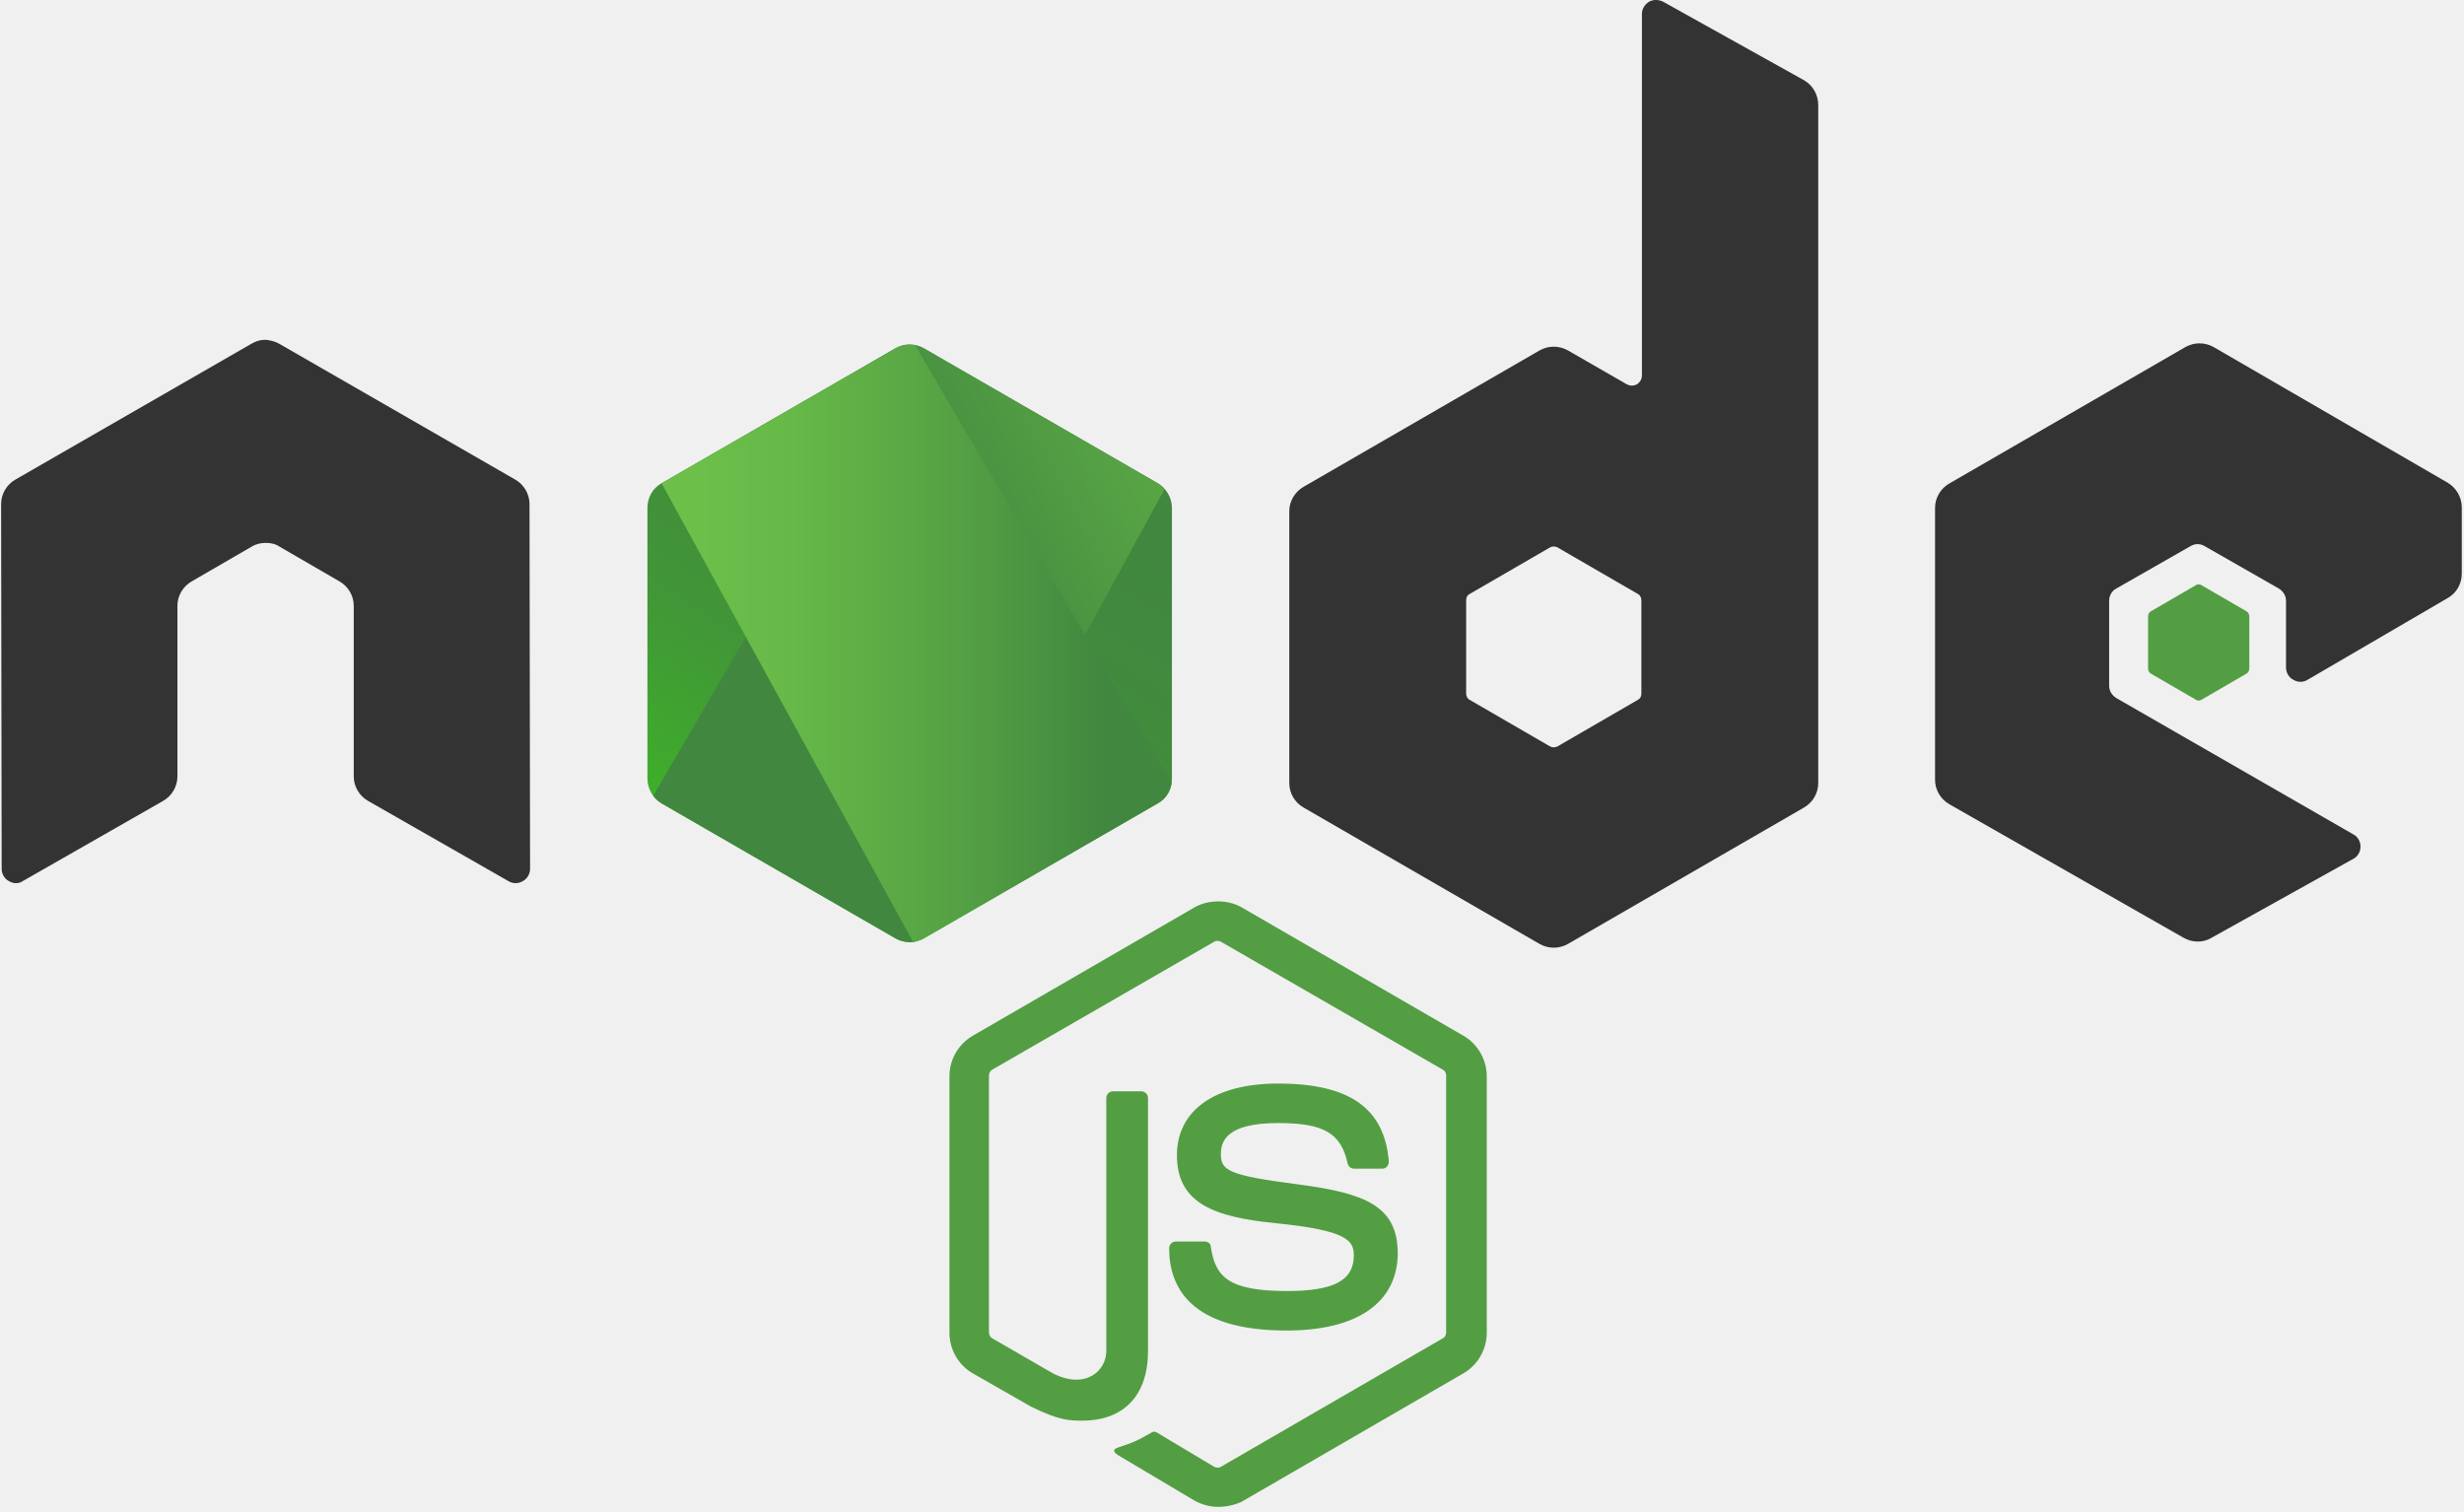
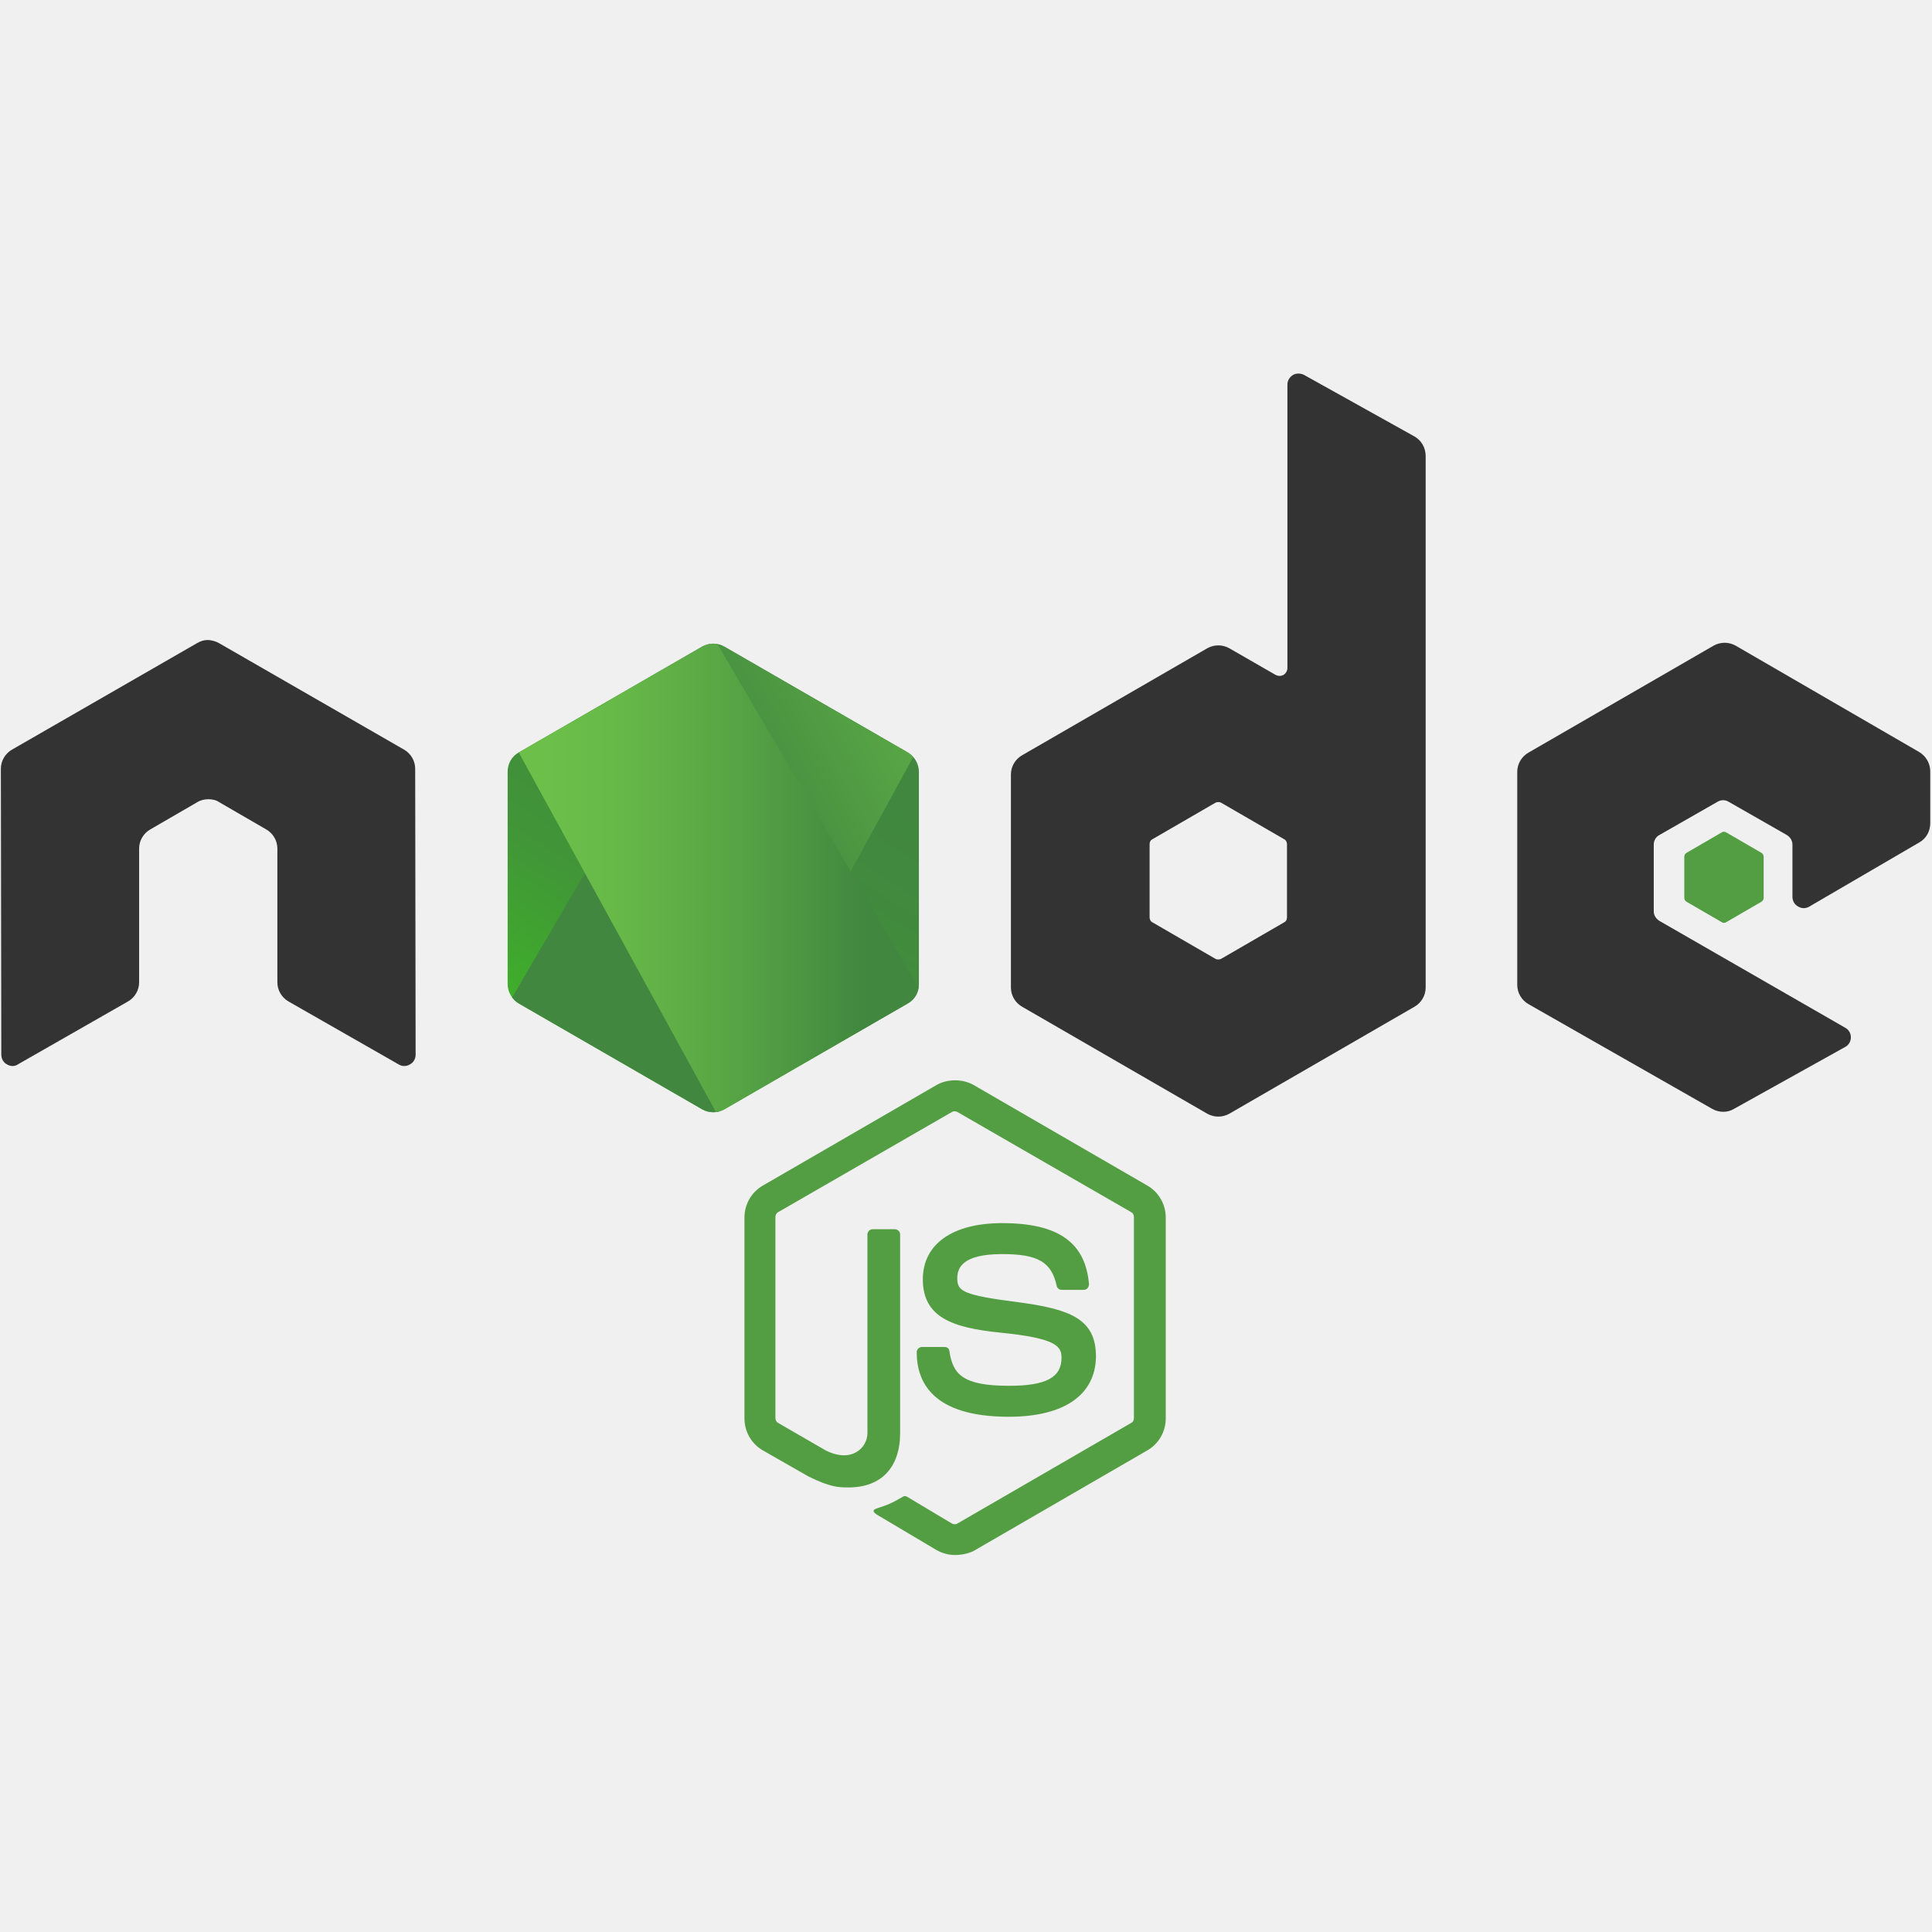
- <svg xmlns="http://www.w3.org/2000/svg" xmlns:xlink="http://www.w3.org/1999/xlink" width="512px" height="314px" viewBox="0 0 512 314" version="1.1" preserveAspectRatio="xMidYMid">
+ <svg xmlns="http://www.w3.org/2000/svg" xmlns:xlink="http://www.w3.org/1999/xlink" width="64px" height="64px" viewBox="0 0 512 314" version="1.1" preserveAspectRatio="xMidYMid">
  <defs>
    <linearGradient x1="68.188%" y1="17.487%" x2="27.823%" y2="89.755%" id="linearGradient-1">
      <stop stop-color="#41873F" offset="0%" />
      <stop stop-color="#418B3D" offset="32.88%" />
      <stop stop-color="#419637" offset="63.52%" />
      <stop stop-color="#3FA92D" offset="93.19%" />
      <stop stop-color="#3FAE2A" offset="100%" />
    </linearGradient>
    <path id="path-2" d="M57.903,1.849 C56.054,0.809 53.858,0.809 52.009,1.849 L3.352,29.934 C1.502,30.974 0.462,32.939 0.462,35.019 L0.462,91.305 C0.462,93.385 1.618,95.35 3.352,96.39 L52.009,124.475 C53.858,125.515 56.054,125.515 57.903,124.475 L106.561,96.39 C108.41,95.35 109.45,93.385 109.45,91.305 L109.45,35.019 C109.45,32.939 108.294,30.974 106.561,29.934 L57.903,1.849 L57.903,1.849 Z" />
    <linearGradient x1="43.277%" y1="55.169%" x2="159.245%" y2="-18.306%" id="linearGradient-4">
      <stop stop-color="#41873F" offset="13.76%" />
      <stop stop-color="#54A044" offset="40.32%" />
      <stop stop-color="#66B848" offset="71.36%" />
      <stop stop-color="#6CC04A" offset="90.81%" />
    </linearGradient>
    <linearGradient x1="-4413.77%" y1="13.43%" x2="5327.93%" y2="13.43%" id="linearGradient-5">
      <stop stop-color="#6CC04A" offset="9.192%" />
      <stop stop-color="#66B848" offset="28.64%" />
      <stop stop-color="#54A044" offset="59.68%" />
      <stop stop-color="#41873F" offset="86.24%" />
    </linearGradient>
    <linearGradient x1="-4.389%" y1="49.997%" x2="101.499%" y2="49.997%" id="linearGradient-6">
      <stop stop-color="#6CC04A" offset="9.192%" />
      <stop stop-color="#66B848" offset="28.64%" />
      <stop stop-color="#54A044" offset="59.68%" />
      <stop stop-color="#41873F" offset="86.24%" />
    </linearGradient>
    <linearGradient x1="-9713.77%" y1="36.21%" x2="27.93%" y2="36.21%" id="linearGradient-7">
      <stop stop-color="#6CC04A" offset="9.192%" />
      <stop stop-color="#66B848" offset="28.64%" />
      <stop stop-color="#54A044" offset="59.68%" />
      <stop stop-color="#41873F" offset="86.24%" />
    </linearGradient>
    <linearGradient x1="-103.861%" y1="50.275%" x2="100.797%" y2="50.275%" id="linearGradient-8">
      <stop stop-color="#6CC04A" offset="9.192%" />
      <stop stop-color="#66B848" offset="28.64%" />
      <stop stop-color="#54A044" offset="59.68%" />
      <stop stop-color="#41873F" offset="86.24%" />
    </linearGradient>
    <linearGradient x1="130.613%" y1="-211.069%" x2="4.393%" y2="201.605%" id="linearGradient-9">
      <stop stop-color="#41873F" offset="0%" />
      <stop stop-color="#418B3D" offset="32.88%" />
      <stop stop-color="#419637" offset="63.52%" />
      <stop stop-color="#3FA92D" offset="93.19%" />
      <stop stop-color="#3FAE2A" offset="100%" />
    </linearGradient>
  </defs>
  <g fill="none">
    <path d="M253.111,313.094 C251.377,313.094 249.759,312.632 248.256,311.823 L232.885,302.693 C230.573,301.421 231.729,300.959 232.423,300.728 C235.543,299.688 236.121,299.456 239.357,297.607 C239.704,297.376 240.166,297.492 240.513,297.723 L252.302,304.773 C252.764,305.004 253.342,305.004 253.688,304.773 L299.803,278.075 C300.265,277.844 300.497,277.381 300.497,276.804 L300.497,223.523 C300.497,222.945 300.265,222.483 299.803,222.252 L253.688,195.67 C253.226,195.438 252.648,195.438 252.302,195.67 L206.187,222.252 C205.725,222.483 205.493,223.061 205.493,223.523 L205.493,276.804 C205.493,277.266 205.725,277.844 206.187,278.075 L218.785,285.356 C225.604,288.823 229.88,284.778 229.88,280.733 L229.88,228.146 C229.88,227.453 230.458,226.759 231.267,226.759 L237.161,226.759 C237.855,226.759 238.548,227.337 238.548,228.146 L238.548,280.733 C238.548,289.864 233.578,295.18 224.91,295.18 C222.252,295.18 220.172,295.18 214.277,292.291 L202.142,285.356 C199.137,283.623 197.288,280.386 197.288,276.919 L197.288,223.639 C197.288,220.172 199.137,216.935 202.142,215.202 L248.256,188.504 C251.146,186.886 255.075,186.886 257.965,188.504 L304.079,215.202 C307.084,216.935 308.934,220.172 308.934,223.639 L308.934,276.919 C308.934,280.386 307.084,283.623 304.079,285.356 L257.965,312.054 C256.462,312.748 254.729,313.094 253.111,313.094 Z M267.326,276.457 C247.101,276.457 242.94,267.211 242.94,259.352 C242.94,258.658 243.518,257.965 244.327,257.965 L250.337,257.965 C251.03,257.965 251.608,258.427 251.608,259.121 C252.533,265.246 255.191,268.251 267.442,268.251 C277.15,268.251 281.311,266.055 281.311,260.854 C281.311,257.849 280.155,255.653 265.015,254.151 C252.417,252.879 244.558,250.106 244.558,240.051 C244.558,230.689 252.417,225.141 265.593,225.141 C280.386,225.141 287.668,230.227 288.592,241.322 C288.592,241.669 288.477,242.015 288.246,242.362 C288.014,242.593 287.668,242.824 287.321,242.824 L281.311,242.824 C280.733,242.824 280.155,242.362 280.04,241.784 C278.653,235.428 275.07,233.347 265.593,233.347 C254.96,233.347 253.688,237.046 253.688,239.819 C253.688,243.171 255.191,244.211 269.522,246.06 C283.738,247.91 290.442,250.568 290.442,260.507 C290.326,270.678 282.005,276.457 267.326,276.457 Z" fill="#539E43" />
    <path d="M110.028,104.712 C110.028,102.631 108.872,100.666 107.023,99.626 L58.019,71.426 C57.21,70.963 56.285,70.732 55.361,70.617 L54.898,70.617 C53.974,70.617 53.049,70.963 52.24,71.426 L3.236,99.626 C1.387,100.666 0.231,102.631 0.231,104.712 L0.347,180.529 C0.347,181.569 0.925,182.609 1.849,183.072 C2.774,183.65 3.93,183.65 4.739,183.072 L33.864,166.429 C35.713,165.389 36.869,163.424 36.869,161.344 L36.869,125.862 C36.869,123.781 38.024,121.817 39.874,120.777 L52.24,113.611 C53.165,113.033 54.205,112.802 55.245,112.802 C56.285,112.802 57.326,113.033 58.135,113.611 L70.501,120.777 C72.35,121.817 73.506,123.781 73.506,125.862 L73.506,161.344 C73.506,163.424 74.662,165.389 76.511,166.429 L105.636,183.072 C106.561,183.65 107.716,183.65 108.641,183.072 C109.566,182.609 110.144,181.569 110.144,180.529 L110.028,104.712 L110.028,104.712 Z" fill="#333333" />
    <path d="M345.571,0.347 C344.647,-0.116 343.491,-0.116 342.682,0.347 C341.757,0.925 341.179,1.849 341.179,2.889 L341.179,78.014 C341.179,78.707 340.833,79.4 340.139,79.863 C339.446,80.209 338.752,80.209 338.059,79.863 L325.808,72.813 C323.958,71.772 321.763,71.772 319.913,72.813 L270.909,101.129 C269.06,102.169 267.904,104.134 267.904,106.214 L267.904,162.73 C267.904,164.811 269.06,166.776 270.909,167.816 L319.913,196.132 C321.763,197.172 323.958,197.172 325.808,196.132 L374.812,167.816 C376.661,166.776 377.817,164.811 377.817,162.73 L377.817,21.844 C377.817,19.648 376.661,17.683 374.812,16.643 L345.571,0.347 L345.571,0.347 Z M341.064,144.123 C341.064,144.701 340.833,145.163 340.37,145.394 L323.612,155.102 C323.149,155.334 322.572,155.334 322.109,155.102 L305.351,145.394 C304.888,145.163 304.657,144.585 304.657,144.123 L304.657,124.706 C304.657,124.128 304.888,123.666 305.351,123.435 L322.109,113.726 C322.572,113.495 323.149,113.495 323.612,113.726 L340.37,123.435 C340.833,123.666 341.064,124.244 341.064,124.706 L341.064,144.123 L341.064,144.123 Z" fill="#333333" />
    <g transform="translate(401.0474, 70.50113)">
      <path d="M107.601,53.743 C109.45,52.702 110.49,50.738 110.49,48.657 L110.49,34.904 C110.49,32.823 109.335,30.859 107.601,29.819 L58.944,1.618 C57.094,0.578 54.898,0.578 53.049,1.618 L4.045,29.934 C2.196,30.974 1.04,32.939 1.04,35.019 L1.04,91.536 C1.04,93.616 2.196,95.581 4.045,96.621 L52.702,124.359 C54.552,125.4 56.748,125.4 58.481,124.359 L87.953,107.948 C88.878,107.485 89.456,106.445 89.456,105.405 C89.456,104.365 88.878,103.325 87.953,102.862 L38.718,74.546 C37.793,73.968 37.215,73.044 37.215,72.004 L37.215,54.321 C37.215,53.28 37.793,52.24 38.718,51.778 L54.089,42.994 C55.014,42.416 56.17,42.416 57.094,42.994 L72.466,51.778 C73.391,52.356 73.968,53.28 73.968,54.321 L73.968,68.19 C73.968,69.23 74.546,70.27 75.471,70.732 C76.395,71.31 77.551,71.31 78.476,70.732 L107.601,53.743 L107.601,53.743 Z" fill="#333333" />
      <path d="M55.245,51.084 C55.592,50.853 56.054,50.853 56.401,51.084 L65.763,56.516 C66.109,56.748 66.34,57.094 66.34,57.557 L66.34,68.421 C66.34,68.883 66.109,69.23 65.763,69.461 L56.401,74.893 C56.054,75.124 55.592,75.124 55.245,74.893 L45.884,69.461 C45.537,69.23 45.306,68.883 45.306,68.421 L45.306,57.557 C45.306,57.094 45.537,56.748 45.884,56.516 L55.245,51.084 L55.245,51.084 Z" fill="#539E43" />
    </g>
    <g transform="translate(134.0677, 70.50113)">
      <mask id="mask-3" fill="white">
        <use xlink:href="#path-2" />
      </mask>
      <use fill="url(#linearGradient-1)" xlink:href="#path-2" />
      <g mask="url(#mask-3)">
        <path d="M51.893,1.849 L3.121,29.934 C1.271,30.974 0,32.939 0,35.019 L0,91.305 C0,92.692 0.578,93.963 1.502,95.003 L56.285,1.156 C54.898,0.925 53.28,1.04 51.893,1.849 L51.893,1.849 Z" />
        <path d="M56.632,125.053 C57.094,124.937 57.557,124.706 58.019,124.475 L106.792,96.39 C108.641,95.35 109.797,93.385 109.797,91.305 L109.797,35.019 C109.797,33.517 109.103,32.014 108.063,30.974 L56.632,125.053 L56.632,125.053 Z" />
        <path d="M106.676,29.934 L57.788,1.849 C57.326,1.618 56.748,1.387 56.285,1.271 L1.502,95.119 C1.965,95.697 2.543,96.159 3.121,96.506 L52.009,124.591 C53.396,125.4 55.014,125.631 56.516,125.168 L107.948,31.09 C107.601,30.628 107.139,30.281 106.676,29.934 L106.676,29.934 Z" fill="url(#linearGradient-4)" />
      </g>
      <g mask="url(#mask-3)">
        <g transform="translate(0, -9.24605)">
          <path d="M109.797,100.551 L109.797,44.265 C109.797,42.185 108.526,40.22 106.676,39.18 L57.788,11.095 C57.21,10.749 56.632,10.517 55.939,10.402 L109.45,101.822 C109.681,101.475 109.797,101.013 109.797,100.551 L109.797,100.551 Z" fill="none" />
          <path d="M3.121,39.18 C1.271,40.22 0,42.185 0,44.265 L0,100.551 C0,102.631 1.387,104.596 3.121,105.636 L52.009,133.721 C53.165,134.414 54.436,134.646 55.823,134.414 L3.467,39.065 L3.121,39.18 L3.121,39.18 Z" fill="none" />
          <path fill="url(#linearGradient-5)" fill-rule="evenodd" d="M50.391,0.809 L49.698,1.156 L50.622,1.156 L50.391,0.809 Z" />
          <path d="M106.792,105.636 C108.179,104.827 109.219,103.44 109.681,101.938 L56.054,10.402 C54.667,10.171 53.165,10.286 51.893,11.095 L3.352,39.065 L55.707,134.53 C56.401,134.414 57.21,134.183 57.903,133.837 L106.792,105.636 L106.792,105.636 Z" fill="url(#linearGradient-6)" fill-rule="evenodd" />
          <path fill="url(#linearGradient-7)" fill-rule="evenodd" d="M111.299,104.712 L110.953,104.134 L110.953,104.943 L111.299,104.712 Z" />
          <path d="M106.792,105.636 L58.019,133.721 C57.326,134.068 56.632,134.299 55.823,134.414 L56.748,136.148 L110.837,104.827 L110.837,104.134 L109.45,101.822 C109.219,103.44 108.179,104.827 106.792,105.636 L106.792,105.636 Z" fill="url(#linearGradient-8)" fill-rule="evenodd" />
          <path d="M106.792,105.636 L58.019,133.721 C57.326,134.068 56.632,134.299 55.823,134.414 L56.748,136.148 L110.837,104.827 L110.837,104.134 L109.45,101.822 C109.219,103.44 108.179,104.827 106.792,105.636 L106.792,105.636 Z" fill="url(#linearGradient-9)" fill-rule="evenodd" />
        </g>
      </g>
    </g>
  </g>
</svg>
